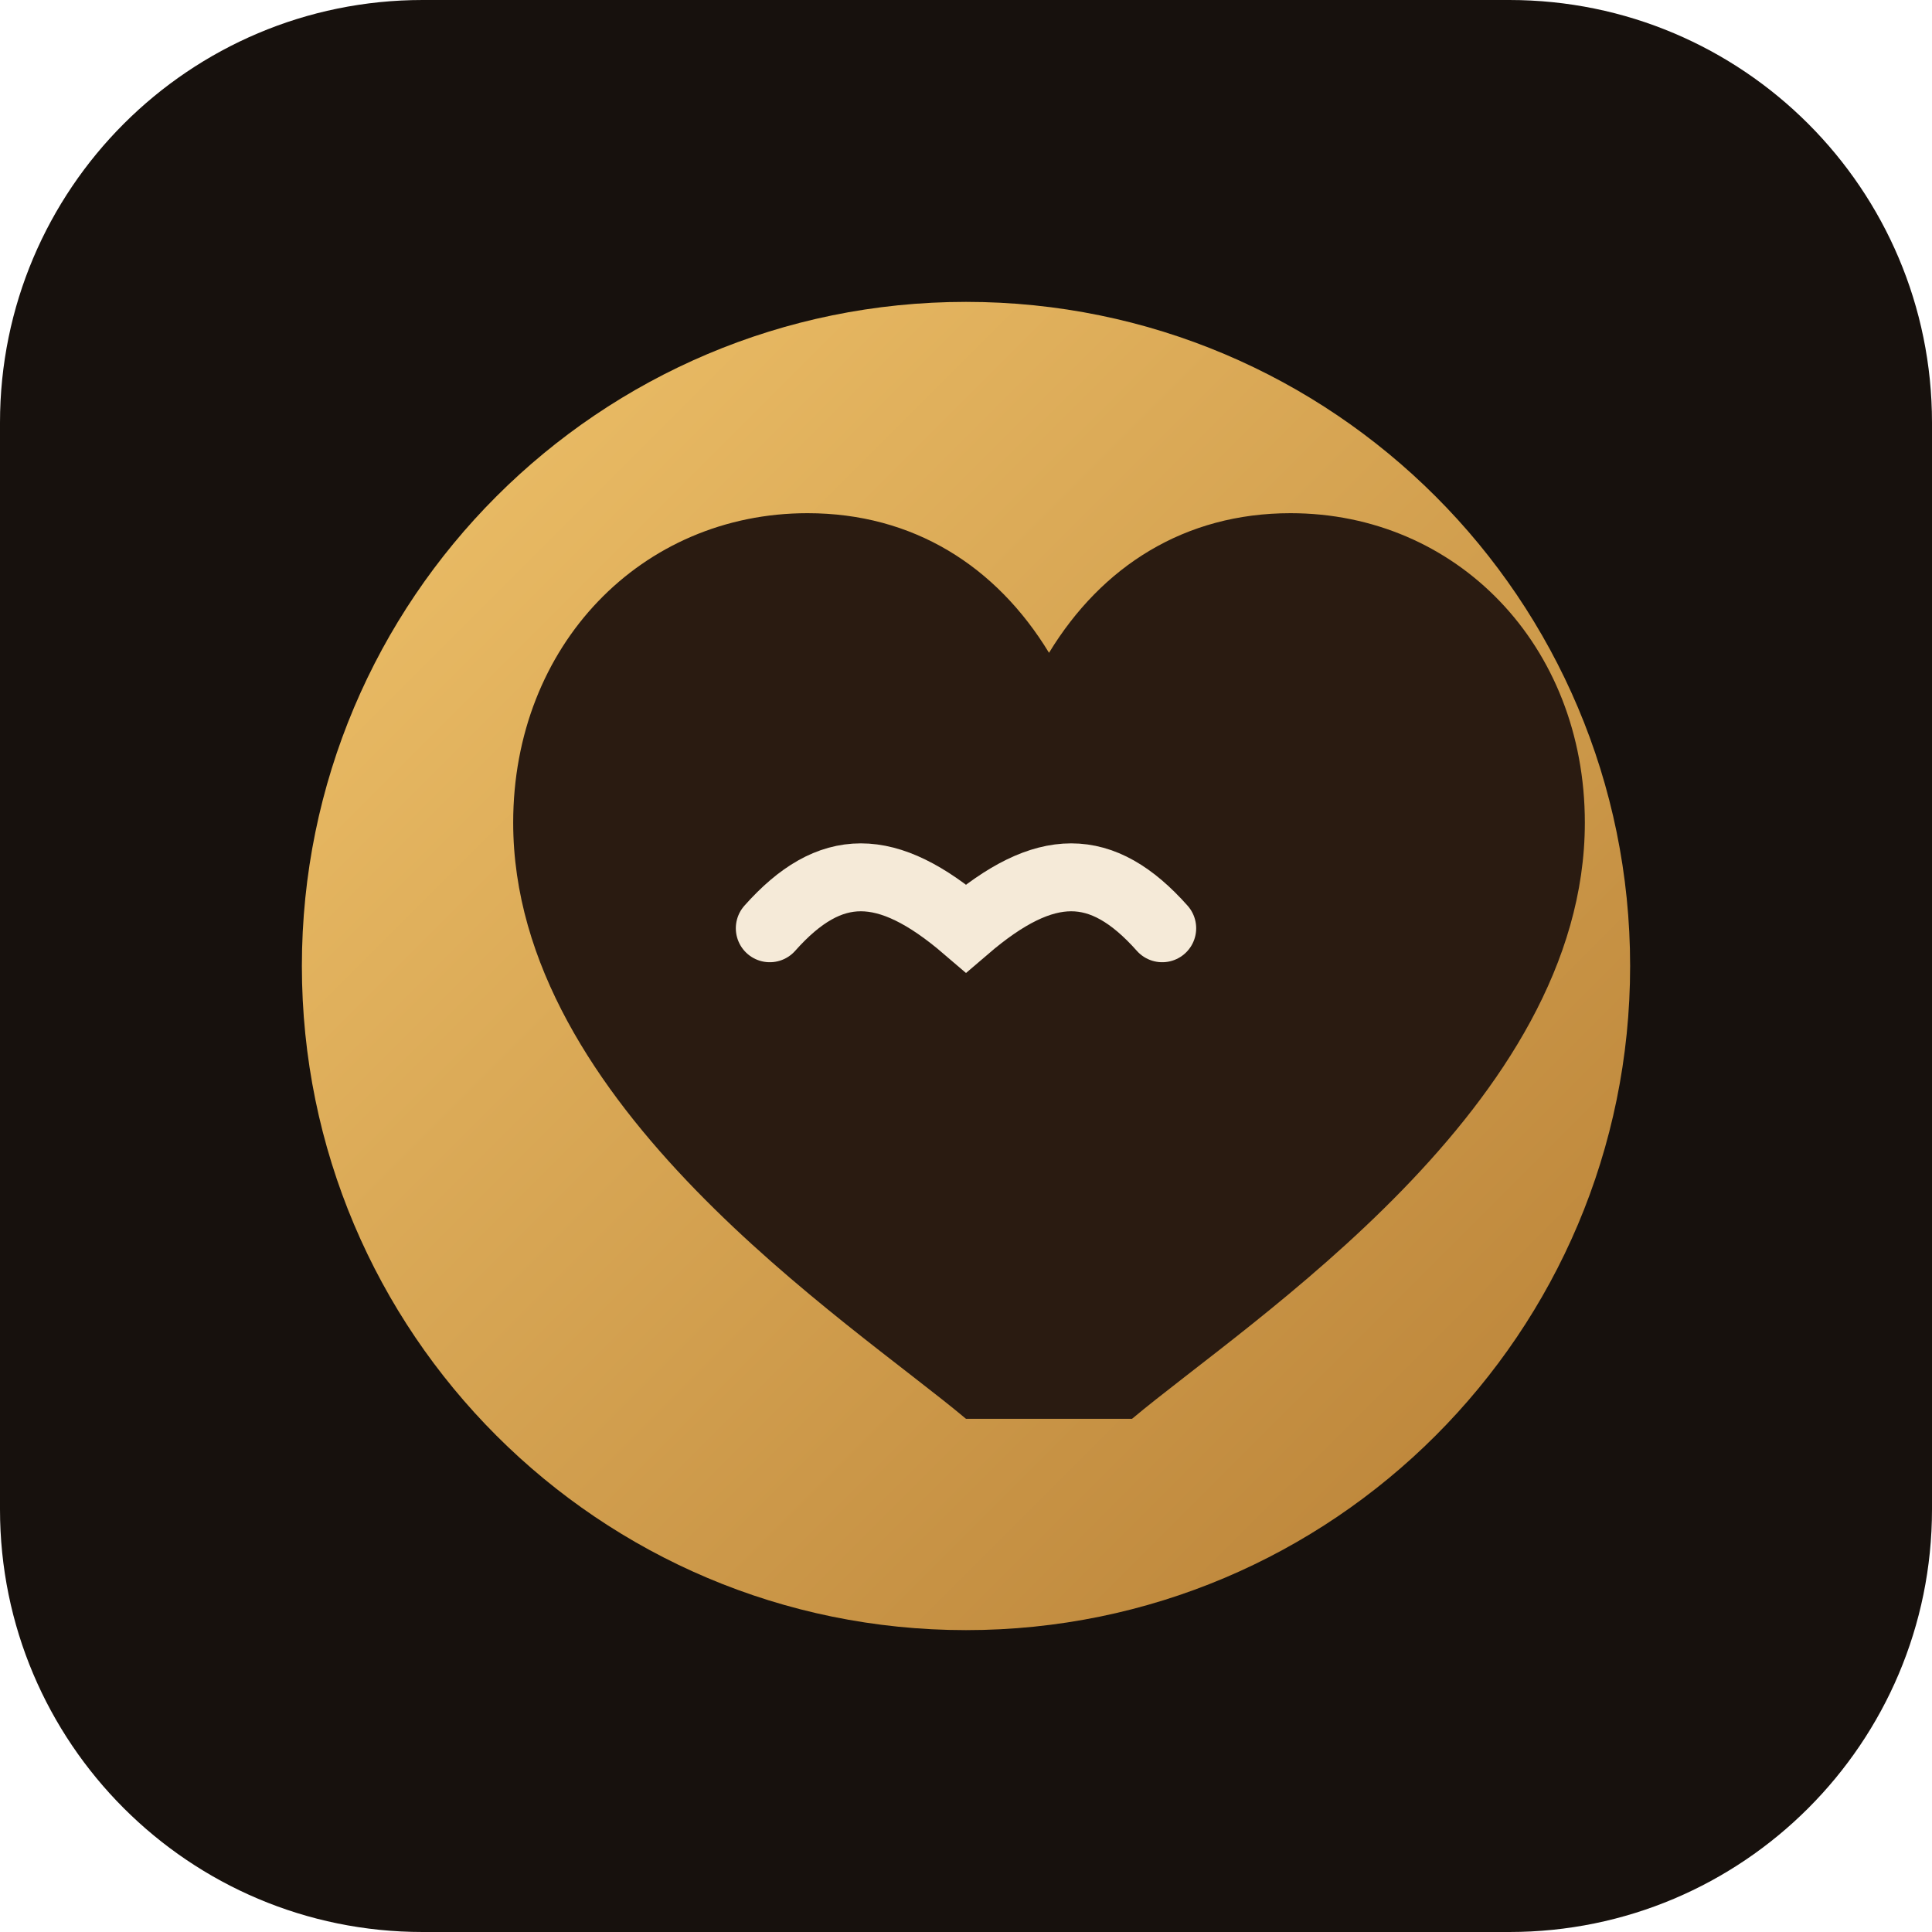
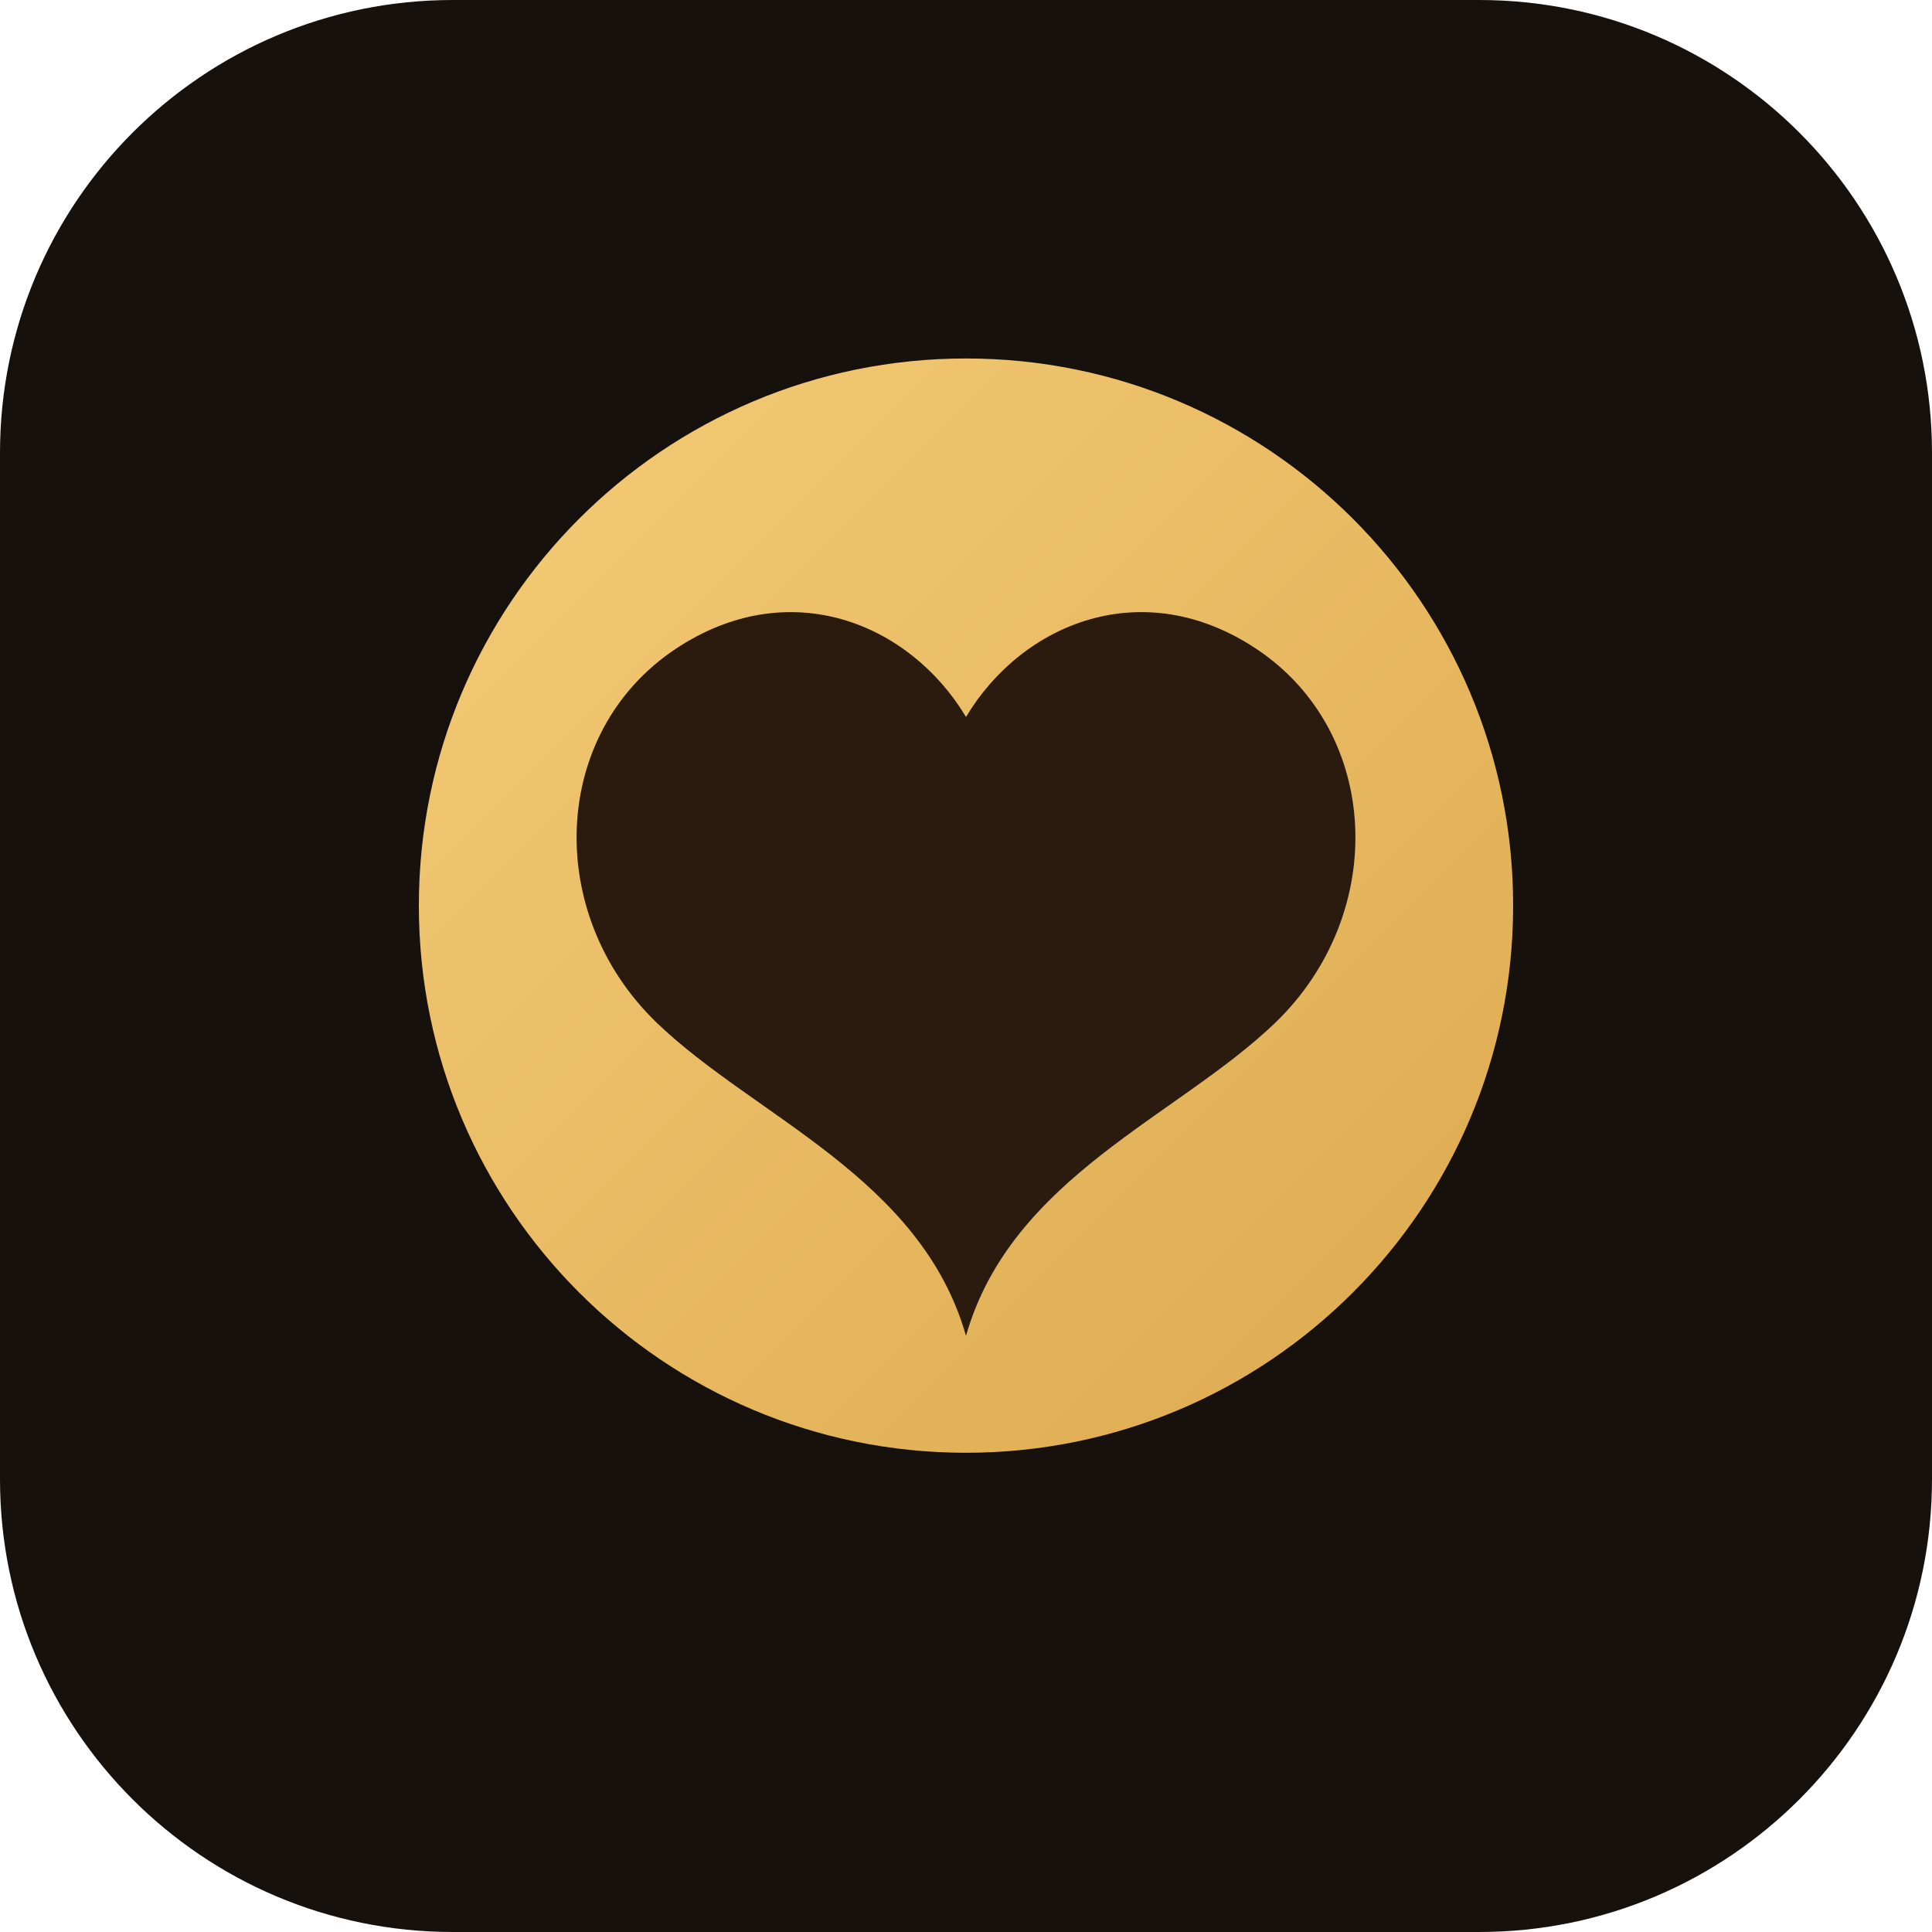
<svg xmlns="http://www.w3.org/2000/svg" viewBox="0 0 512 512">
  <defs>
    <linearGradient id="g" x1="0" y1="0" x2="1" y2="1">
-       <stop stop-color="#f0c36b" />
-       <stop offset="1" stop-color="#b77f35" />
+       <stop stop-color="#f5cc78" />
+       <stop offset="1" stop-color="#dca94e" />
    </linearGradient>
  </defs>
-   <rect width="512" height="512" rx="112" fill="#17110d" />
-   <circle cx="256" cy="256" r="176" fill="url(#g)" />
-   <path d="M256 376c-31-26-120-83-120-158 0-47 34-82 78-82 28 0 50 14 64 37 14-23 36-37 64-37 44 0 78 35 78 82 0 75-89 132-120 158z" fill="#2a1b11" />
-   <path d="M204 246c16-18 31-18 52 0 21-18 36-18 52 0" fill="none" stroke="#f5ead8" stroke-width="18" stroke-linecap="round" />
+   <rect width="512" height="512" rx="120" fill="#17110d" />
+   <circle cx="256" cy="240" r="145" fill="url(#g)" />
+   <path d="M256 354c-12-42-56-58-82-83-30-29-28-77 5-99 30-20 62-7 77 18 15-25 47-38 77-18 33 22 35 70 5 99-26 25-70 41-82 83z" fill="#2a1b0e" />
</svg>
